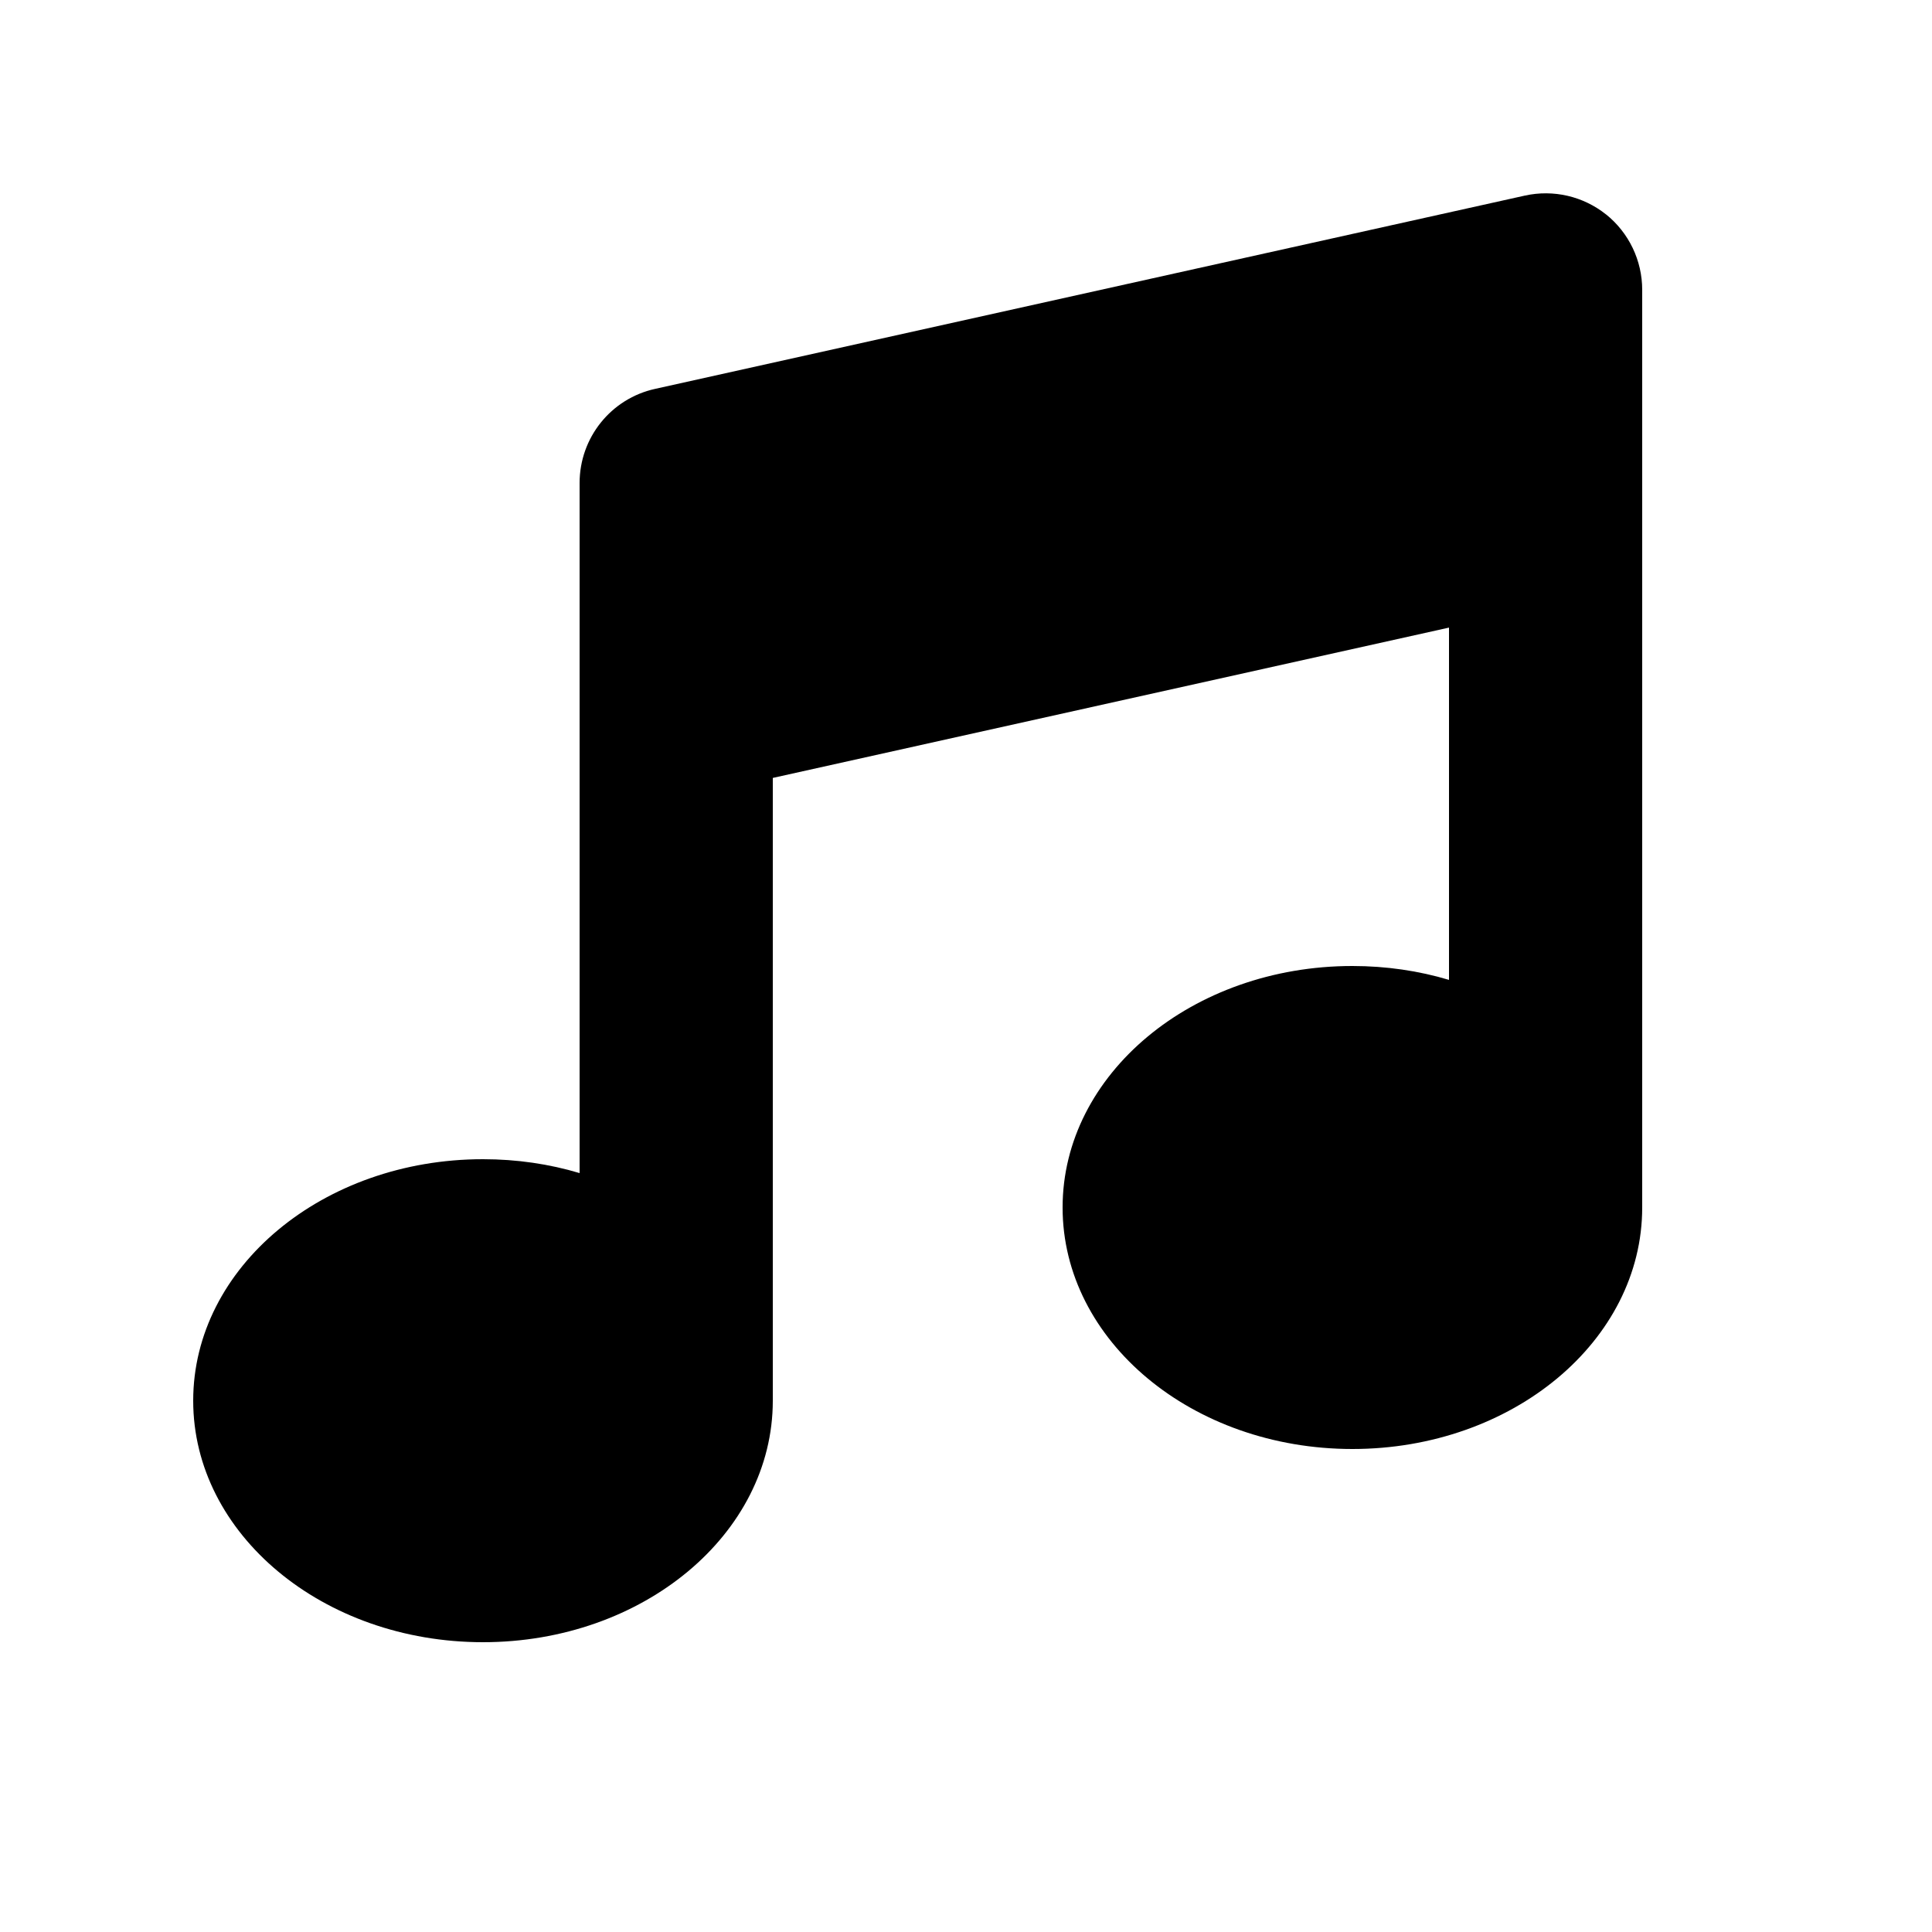
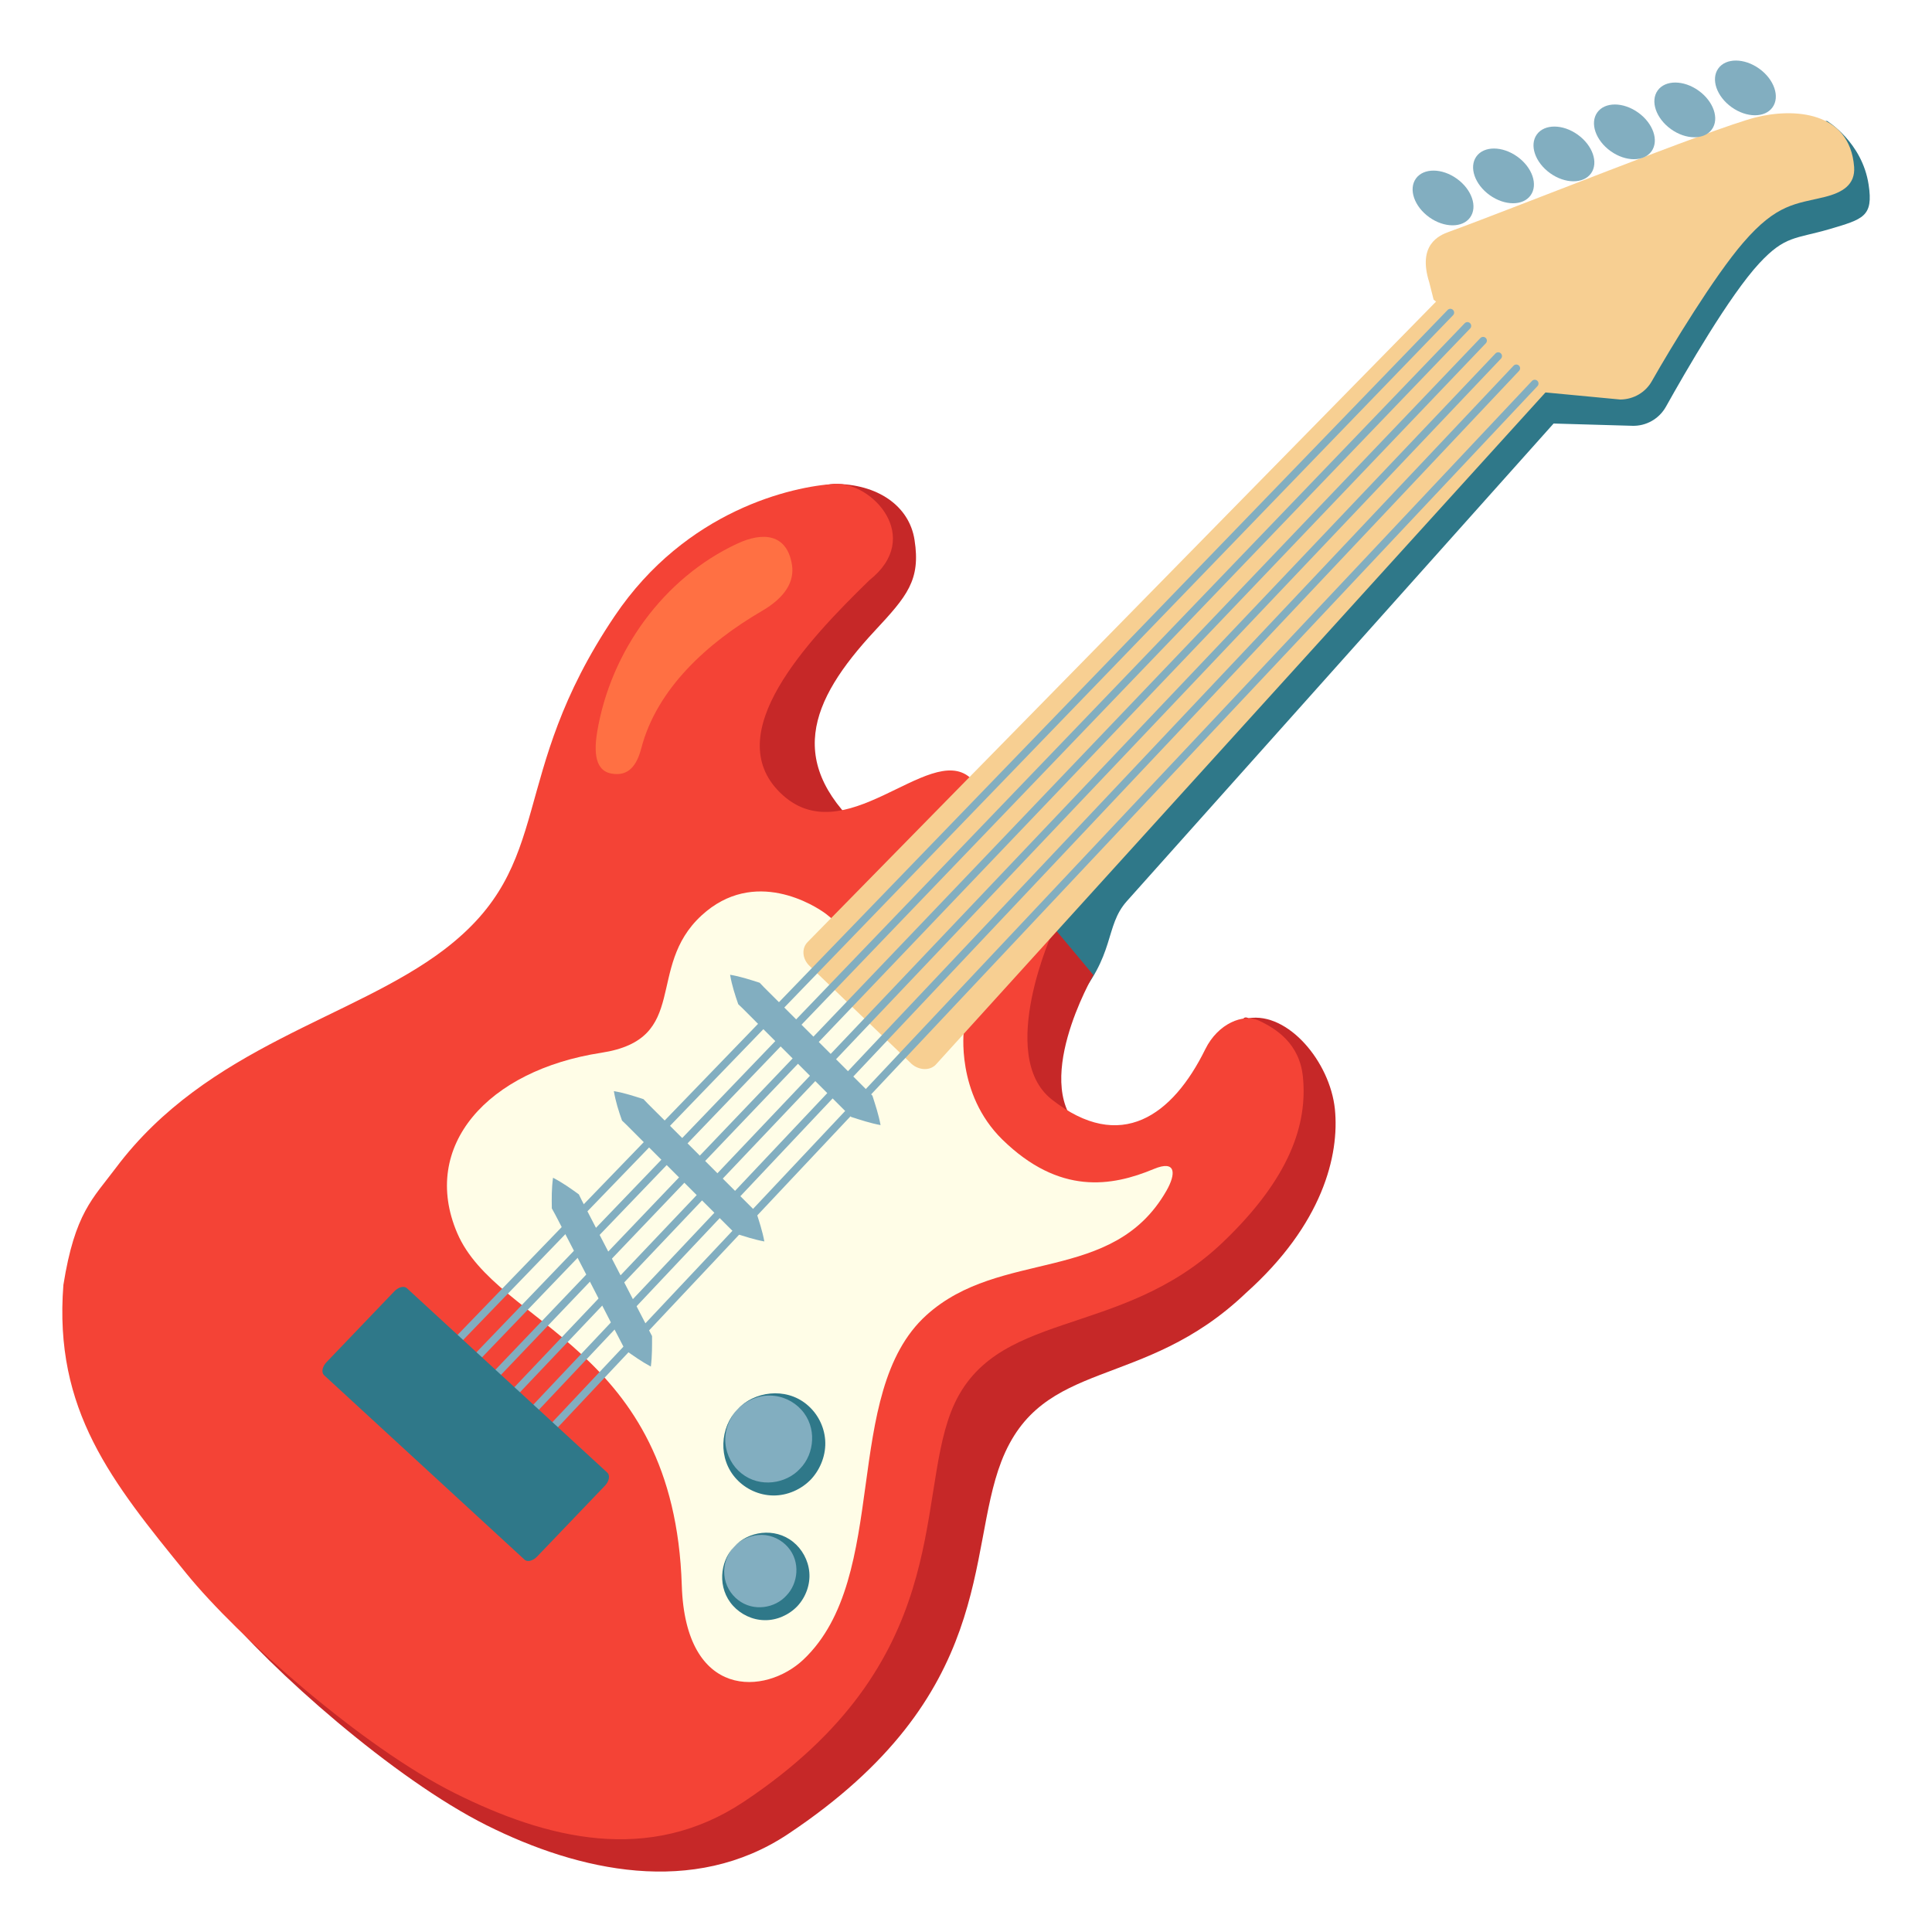
- <svg xmlns="http://www.w3.org/2000/svg" viewBox="0 0 640 640">
-   <path d="M532 71C539.6 77.1 544 86.3 544 96L544 400C544 444.2 501 480 448 480C395 480 352 444.2 352 400C352 355.8 395 320 448 320C459.2 320 470 321.6 480 324.6L480 207.9L256 257.7L256 464C256 508.2 213 544 160 544C107 544 64 508.2 64 464C64 419.8 107 384 160 384C171.2 384 182 385.6 192 388.6L192 160C192 145 202.4 132 217.1 128.8L505.1 64.8C514.6 62.7 524.5 65 532.1 71.1z" />
+ <svg xmlns="http://www.w3.org/2000/svg" viewBox="0 0 128 128" aria-hidden="true" role="img" class="iconify iconify--noto" preserveAspectRatio="xMidYMid meet">
+   <path d="M123.8 12.23c-.43-2.82-2.76-4.22-2.76-4.22c-3.42.43-23.16 8.99-23.16 8.99l-.65 5.55L54.61 64.3c-.42.42-.36 1.13.13 1.59l6.74 6.74c.52.44 1.25.44 1.63-.01c0 0 3.65-1.27 7.97-6.12c2.88-3.23 2.07-5.11 3.58-6.8c11.31-12.66 27.04-30.26 28.27-31.64l5.21.15c.92.03 1.78-.46 2.23-1.26c1.33-2.38 4.22-7.39 6.19-9.51c1.71-1.84 2.38-1.6 4.65-2.26c2.22-.66 2.92-.82 2.59-2.95z" fill="#2f7889">
+ 
+ </path>
+   <path d="M56.78 62.1s-3.62-4.12-7.31-2.46c-4.93 2.22-1.56 7.75-8.15 10.04c-7.2 2.49-12.3 7.24-9.84 13c2.64 6.18 13.18 6.53 13.68 22.38c.24 7.59 5.66 7.4 8.06 4.91c4.21-4.39 3.79-17.97 8.14-22.81c4.35-4.84 15.13-3.6 19.04-12.62c0 0-6.7 6.73-15.21.09c-4.03-3.15-3.98-8.4-3.98-8.4l-4.43-4.13z" fill="#fffde7">
+ 
+ </path>
+   <path d="M67.24 54.3s.44.45-.84-.65c-2.74-2.35-4.61 5.96-8.85 1.75c-5.61-4.74-3.94-8.93.41-13.61c2.13-2.29 3.05-3.35 2.63-6.02c-.35-2.27-2.47-3.71-5.31-3.71c-2.77.16-7.7 3.86-12.44 10.9c-7.21 10.7-3.79 16.38-11.3 22.1c-7.5 5.71-24.07 7.73-25.21 22.21c-.65 8.31 3.21 13.05 8.15 19.12c3.42 4.21 11.64 11.48 17.76 14.54s13.71 4.75 19.97.58C66.07 112.28 64 102.9 66.34 96.83c2.69-6.96 9.36-4.63 16.2-11.16c5.08-4.54 6.21-9.12 5.9-12.19c-.33-3.15-3.11-6.44-5.72-6.02c-1-.47.1 2.47-.75 4.19c-2.15 4.37-5.6 6.92-10.17 3.32c-3.69-2.91.64-10.37.64-10.37l-2.86-3.42l-2.34-6.88z" fill="#c62828">
+ 
+ </path>
+   <path d="M65.1 52.16s.44.45-.84-.65c-2.74-2.35-8.37 5.19-12.6.98c-3.93-3.91 1.75-9.97 5.94-14.05c3.6-2.85.17-6.52-2.3-6.38c-2.77.16-9.84 1.72-14.58 8.76c-7.21 10.7-3.79 16.38-11.3 22.1c-6.04 4.59-15.67 6.36-21.74 14.45c-1.52 2.03-2.72 2.98-3.48 7.76c-.65 8.31 3.21 13.05 8.15 19.12c3.42 4.21 11.64 11.48 17.76 14.54s12.9 4.75 19.17.58C63.14 110.14 60.66 99.64 63 93.56c2.69-6.96 11.16-4.72 18-11.24c4.52-4.31 5.63-7.91 5.32-10.98c-.22-2.2-1.77-3.19-2.93-3.73c-1-.47-2.69.18-3.54 1.91c-2.15 4.37-5.6 6.92-10.17 3.32c-3.69-2.91.11-11.22.11-11.22l-4.69-9.46z" fill="#f44336">
+ 
+ </path>
+   <path d="M54.74 60.56c-.75-.57-4.77-3.12-8.26.09c-3.76 3.46-.7 8.19-6.65 9.1c-7.53 1.16-12 6.18-9.54 11.94c2.64 6.18 14.38 7.49 14.88 23.35c.24 7.59 5.55 7.28 8.06 4.91c5.81-5.5 2.45-17.65 8.14-22.81c4.91-4.45 12.35-2.02 15.91-8.25c.63-1.1.67-2.07-.84-1.44c-2.78 1.16-6.25 1.75-10.04-1.96c-3.09-3.04-2.54-7.25-2.54-7.25s-8.41-7.14-9.12-7.68z" fill="#fffde7">
+ 
+ </path>
+   <ellipse transform="rotate(-46.804 51.118 95.513)" cx="51.12" cy="95.51" rx="3.14" ry="3.11" fill="#82aec0">
+ 
+ </ellipse>
+   <path d="M48.85 93.39c1.09-1.21 3.18-1.51 4.59-.35a3.39 3.39 0 0 1 1.23 2.36c.07.93-.28 1.89-.92 2.59c-.65.69-1.59 1.1-2.52 1.09c-.94-.01-1.83-.43-2.43-1.08c-1.26-1.34-1.09-3.45.05-4.61zm0 0c-.56.6-.86 1.43-.79 2.23c.07.8.48 1.54 1.07 2c1.21.97 2.96.69 3.88-.32c.96-.98 1.13-2.75.08-3.9c-.5-.56-1.26-.93-2.07-.94c-.79-.02-1.6.33-2.17.93z" fill="#2f7889">
+ 
+ </path>
+   <ellipse transform="rotate(-46.804 50.554 104.269)" cx="50.55" cy="104.27" rx="2.65" ry="2.62" fill="#82aec0">
+ 
+ </ellipse>
+   <path d="M48.64 102.47c.92-1.02 2.68-1.3 3.9-.32c.59.47 1.01 1.21 1.08 2.02c.07.8-.23 1.64-.79 2.24c-.56.59-1.38.95-2.18.93c-.81-.01-1.57-.39-2.08-.95c-1.06-1.16-.89-2.94.07-3.92zm0 0c-.47.51-.72 1.21-.65 1.88c.06.68.42 1.28.92 1.66c1.02.79 2.45.53 3.19-.3c.78-.8.95-2.24.1-3.21c-.41-.47-1.04-.8-1.72-.81c-.68-.01-1.36.28-1.84.78z" fill="#2f7889">
+ 
+ </path>
+   <path d="M102.8 25.55l-6.4-6.85l-42.89 43.71c-.42.42-.36 1.13.13 1.59l6.77 6.5c.52.44 1.25.44 1.63-.01l40.76-44.94z" fill="#f7cf92">
+ 
+ </path>
+   <path d="M94.98 19.85l-.29-1.15c-.79-2.5.67-3.11 1.3-3.34c4.04-1.46 17.42-6.84 20.32-7.58c2.49-.63 6.24-.44 6.53 3.27c.09 1.2-.79 1.71-1.95 2c-1.92.47-3.16.43-5.4 3.03c-1.91 2.21-4.78 6.93-6.05 9.17c-.42.75-1.21 1.21-2.09 1.22l-4.96-.47l-7.41-6.15z" fill="#f7cf92">
+ 
+ </path>
+   <path d="M48.37 64.58c.71.12 1.33.33 1.96.53c.4.43.83.83 1.24 1.25l2.49 2.49l2.49 2.49l1.25 1.25c.2.63.41 1.25.54 1.95c-.7-.13-1.32-.34-1.95-.54l-1.25-1.25l-2.49-2.49l-2.49-2.49c-.42-.41-.82-.84-1.25-1.24c-.21-.61-.42-1.24-.54-1.95z" fill="#82aec0">
+ 
+ </path>
+   <path d="M40.67 72.29c.71.12 1.33.33 1.96.53c.4.43.83.83 1.24 1.25l2.49 2.49l2.49 2.49l1.25 1.25c.2.63.41 1.25.54 1.95c-.7-.13-1.32-.34-1.95-.54l-1.25-1.25l-2.49-2.49l-2.49-2.49c-.42-.41-.82-.84-1.25-1.24c-.22-.62-.42-1.24-.54-1.95z" fill="#82aec0">
+ 
+ </path>
+   <path d="M36.64 78.03c.64.33 1.17.71 1.71 1.1c.25.53.54 1.05.8 1.57l1.62 3.13l1.62 3.13l.81 1.56c0 .66.01 1.32-.08 2.02c-.63-.34-1.16-.72-1.7-1.1l-.81-1.56L39 84.75l-1.62-3.13c-.27-.52-.53-1.05-.82-1.56c-.01-.66-.02-1.32.08-2.03z" fill="#82aec0">
+ 
+ </path>
+   <g fill="none" stroke="#82aec0" stroke-width=".5" stroke-linecap="round" stroke-miterlimit="10">
+     <path d="M27.59 91.62l68.5-70.91">
+ 
+ </path>
+     <path d="M28.86 92.77l68.36-71.18">
+ 
+ </path>
+     <path d="M30.13 93.93l68.13-71.36">
+ 
+ </path>
+     <path d="M31.41 95.08l67.85-71.49">
+ 
+ </path>
+     <path d="M32.68 96.24l67.78-71.84">
+ 
+ </path>
+     <path d="M33.95 97.4l67.73-71.99">
+ 
+ </path>
+   </g>
+   <path d="M21.62 90.26c-.27.29-.34.67-.15.85l13.28 12.22c.19.18.57.08.84-.21l4.5-4.7c.27-.29.34-.67.15-.85L26.96 85.35c-.19-.18-.57-.08-.84.21l-4.5 4.7z" fill="#2f7889">
+ 
+ </path>
+   <g>
+     <path d="M40.5 51.25c-.81-.15-1.25-.91-.93-2.79c.89-5.3 4.39-10.17 9.27-12.44c1.71-.8 3.3-.66 3.63 1.4c.17 1.09-.42 2.15-2.01 3.07c-3.56 2.08-6.95 5.12-7.98 9.11c-.38 1.44-1.08 1.81-1.98 1.65z" fill="#ff7043">
+ 
+ </path>
+   </g>
+   <g fill="#82aec0">
+     <ellipse transform="rotate(-54.364 95.608 13.108)" cx="95.6" cy="13.11" rx="1.57" ry="2.21">
+ 
+ </ellipse>
+     <ellipse transform="rotate(-54.364 99.614 11.65)" cx="99.61" cy="11.65" rx="1.57" ry="2.21">
+ 
+ </ellipse>
+     <ellipse transform="rotate(-54.364 103.62 10.19)" cx="103.61" cy="10.19" rx="1.57" ry="2.21">
+ 
+ </ellipse>
+     <ellipse transform="rotate(-54.364 107.626 8.732)" cx="107.62" cy="8.73" rx="1.57" ry="2.21">
+ 
+ </ellipse>
+     <ellipse transform="rotate(-54.364 111.632 7.274)" cx="111.62" cy="7.27" rx="1.57" ry="2.21">
+ 
+ </ellipse>
+     <ellipse transform="rotate(-54.364 115.638 5.815)" cx="115.63" cy="5.82" rx="1.57" ry="2.21">
+ 
+ </ellipse>
+   </g>
</svg>
